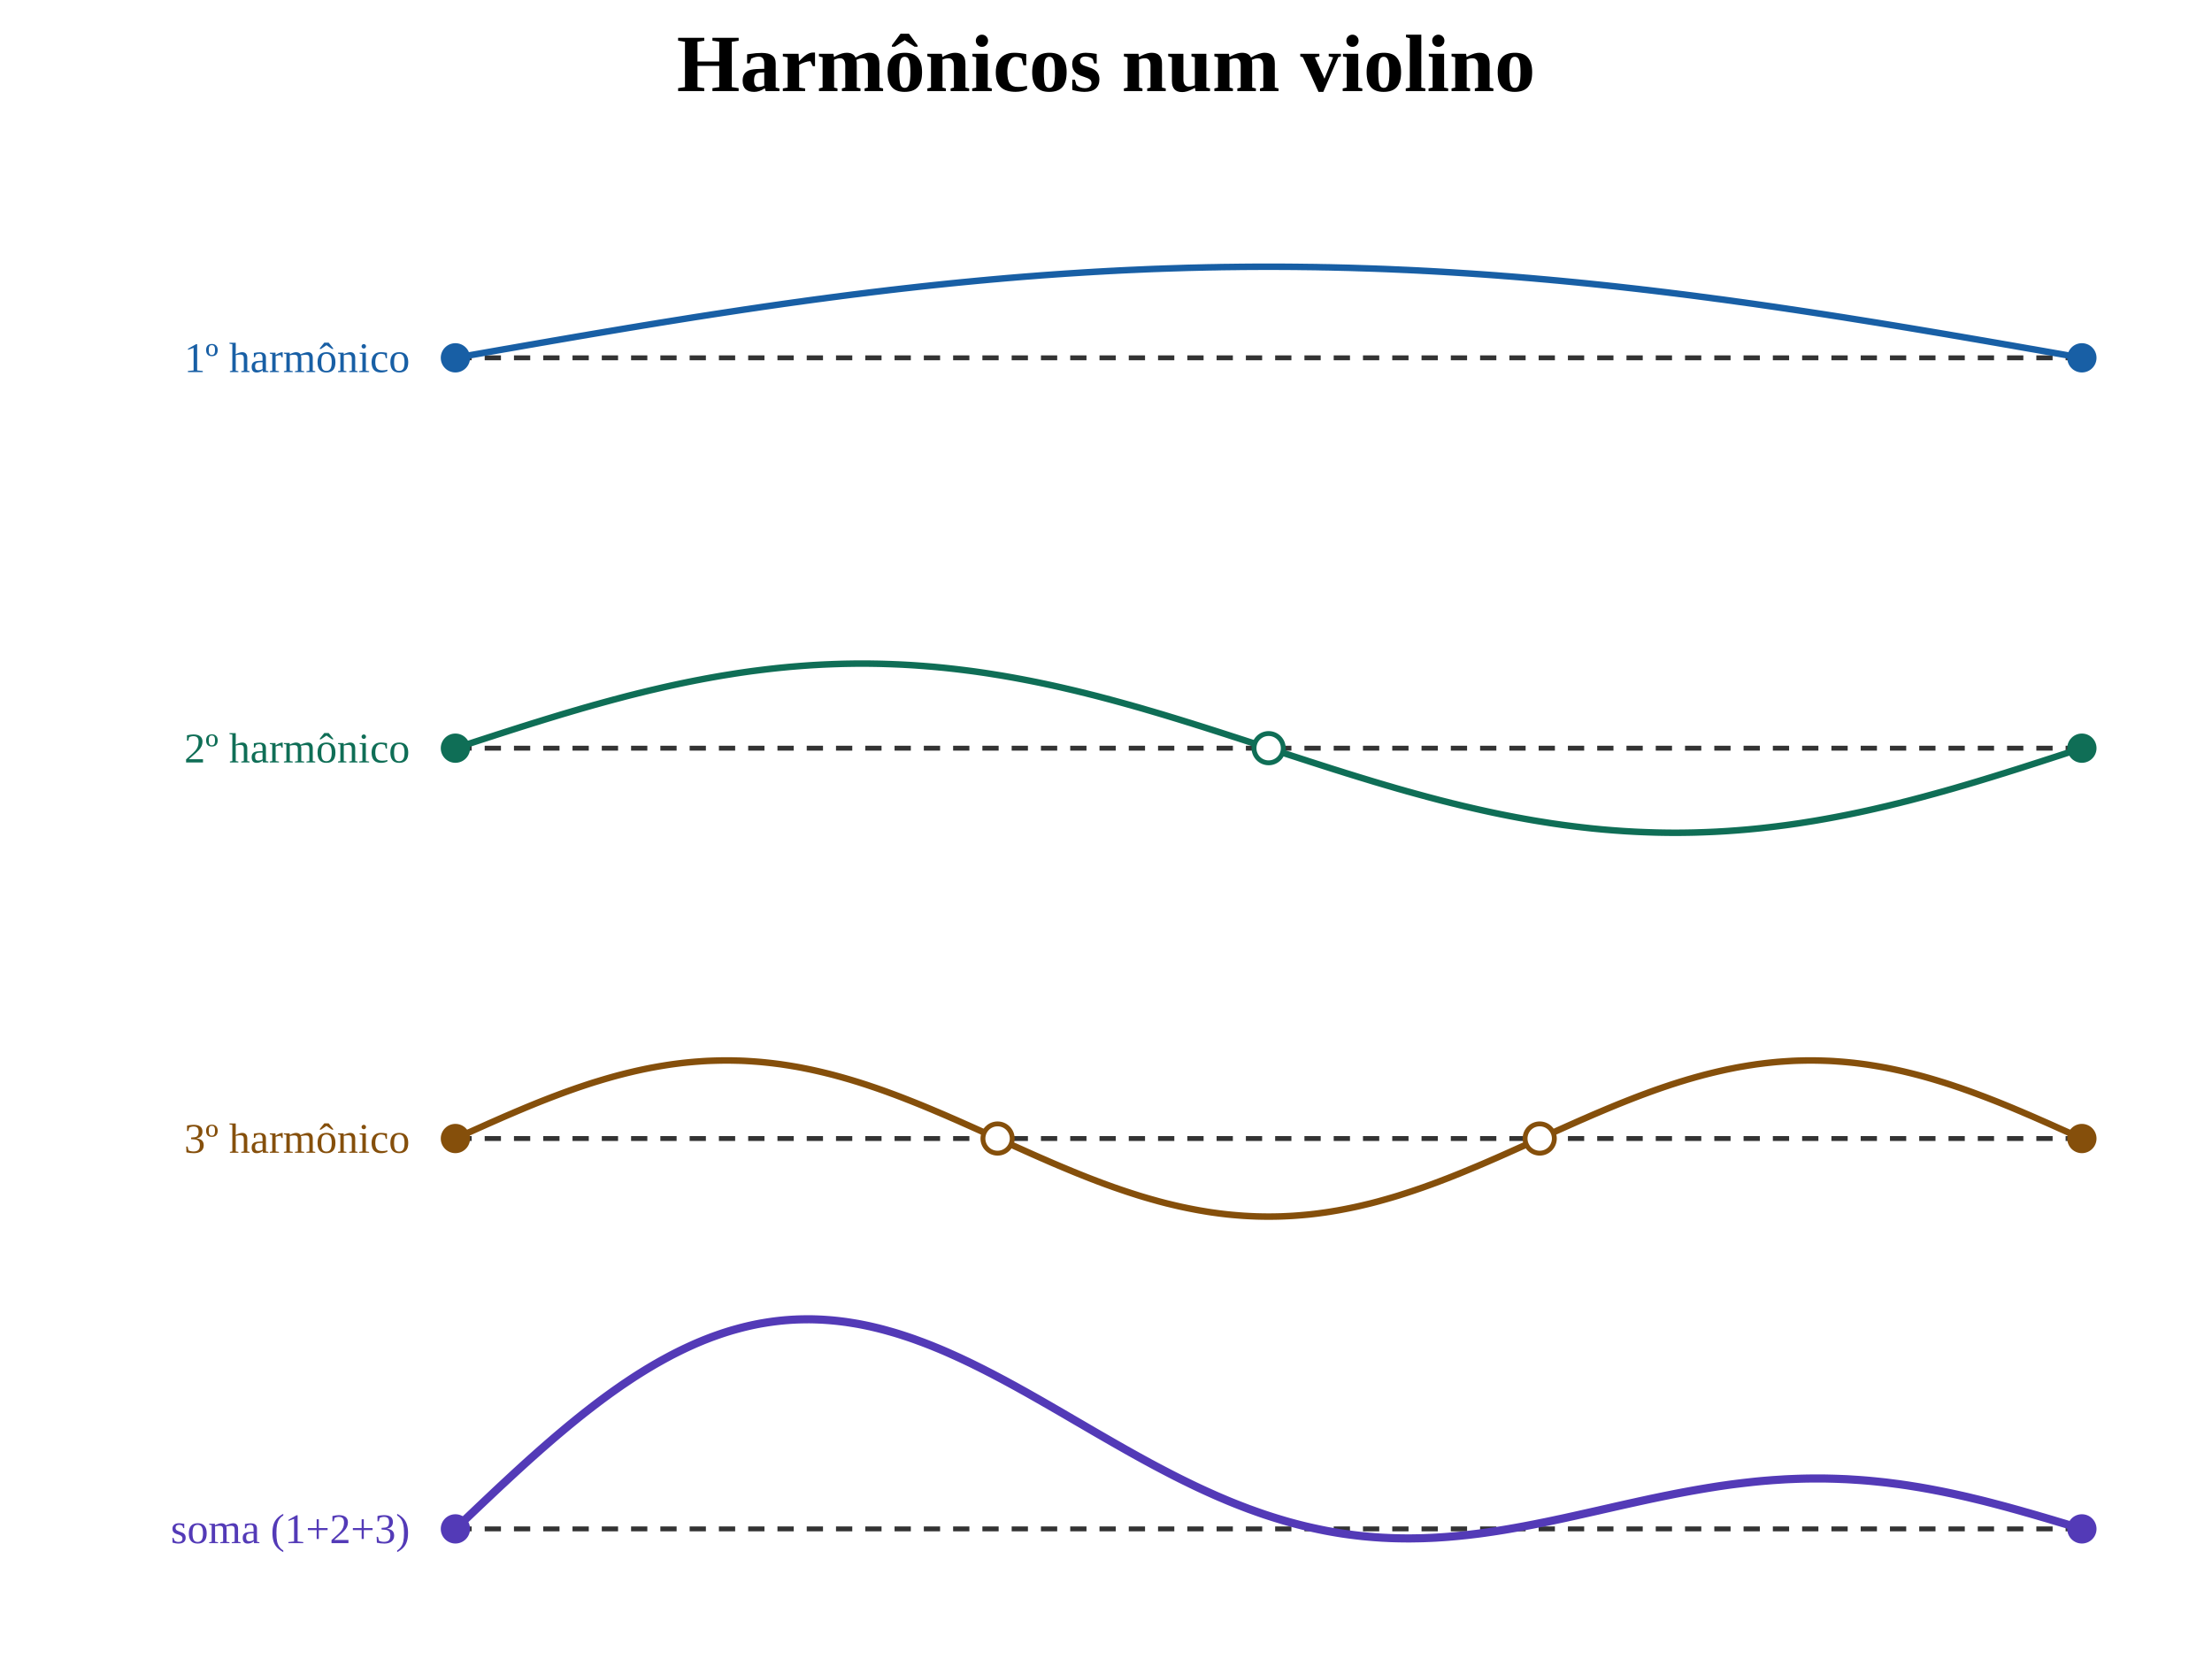
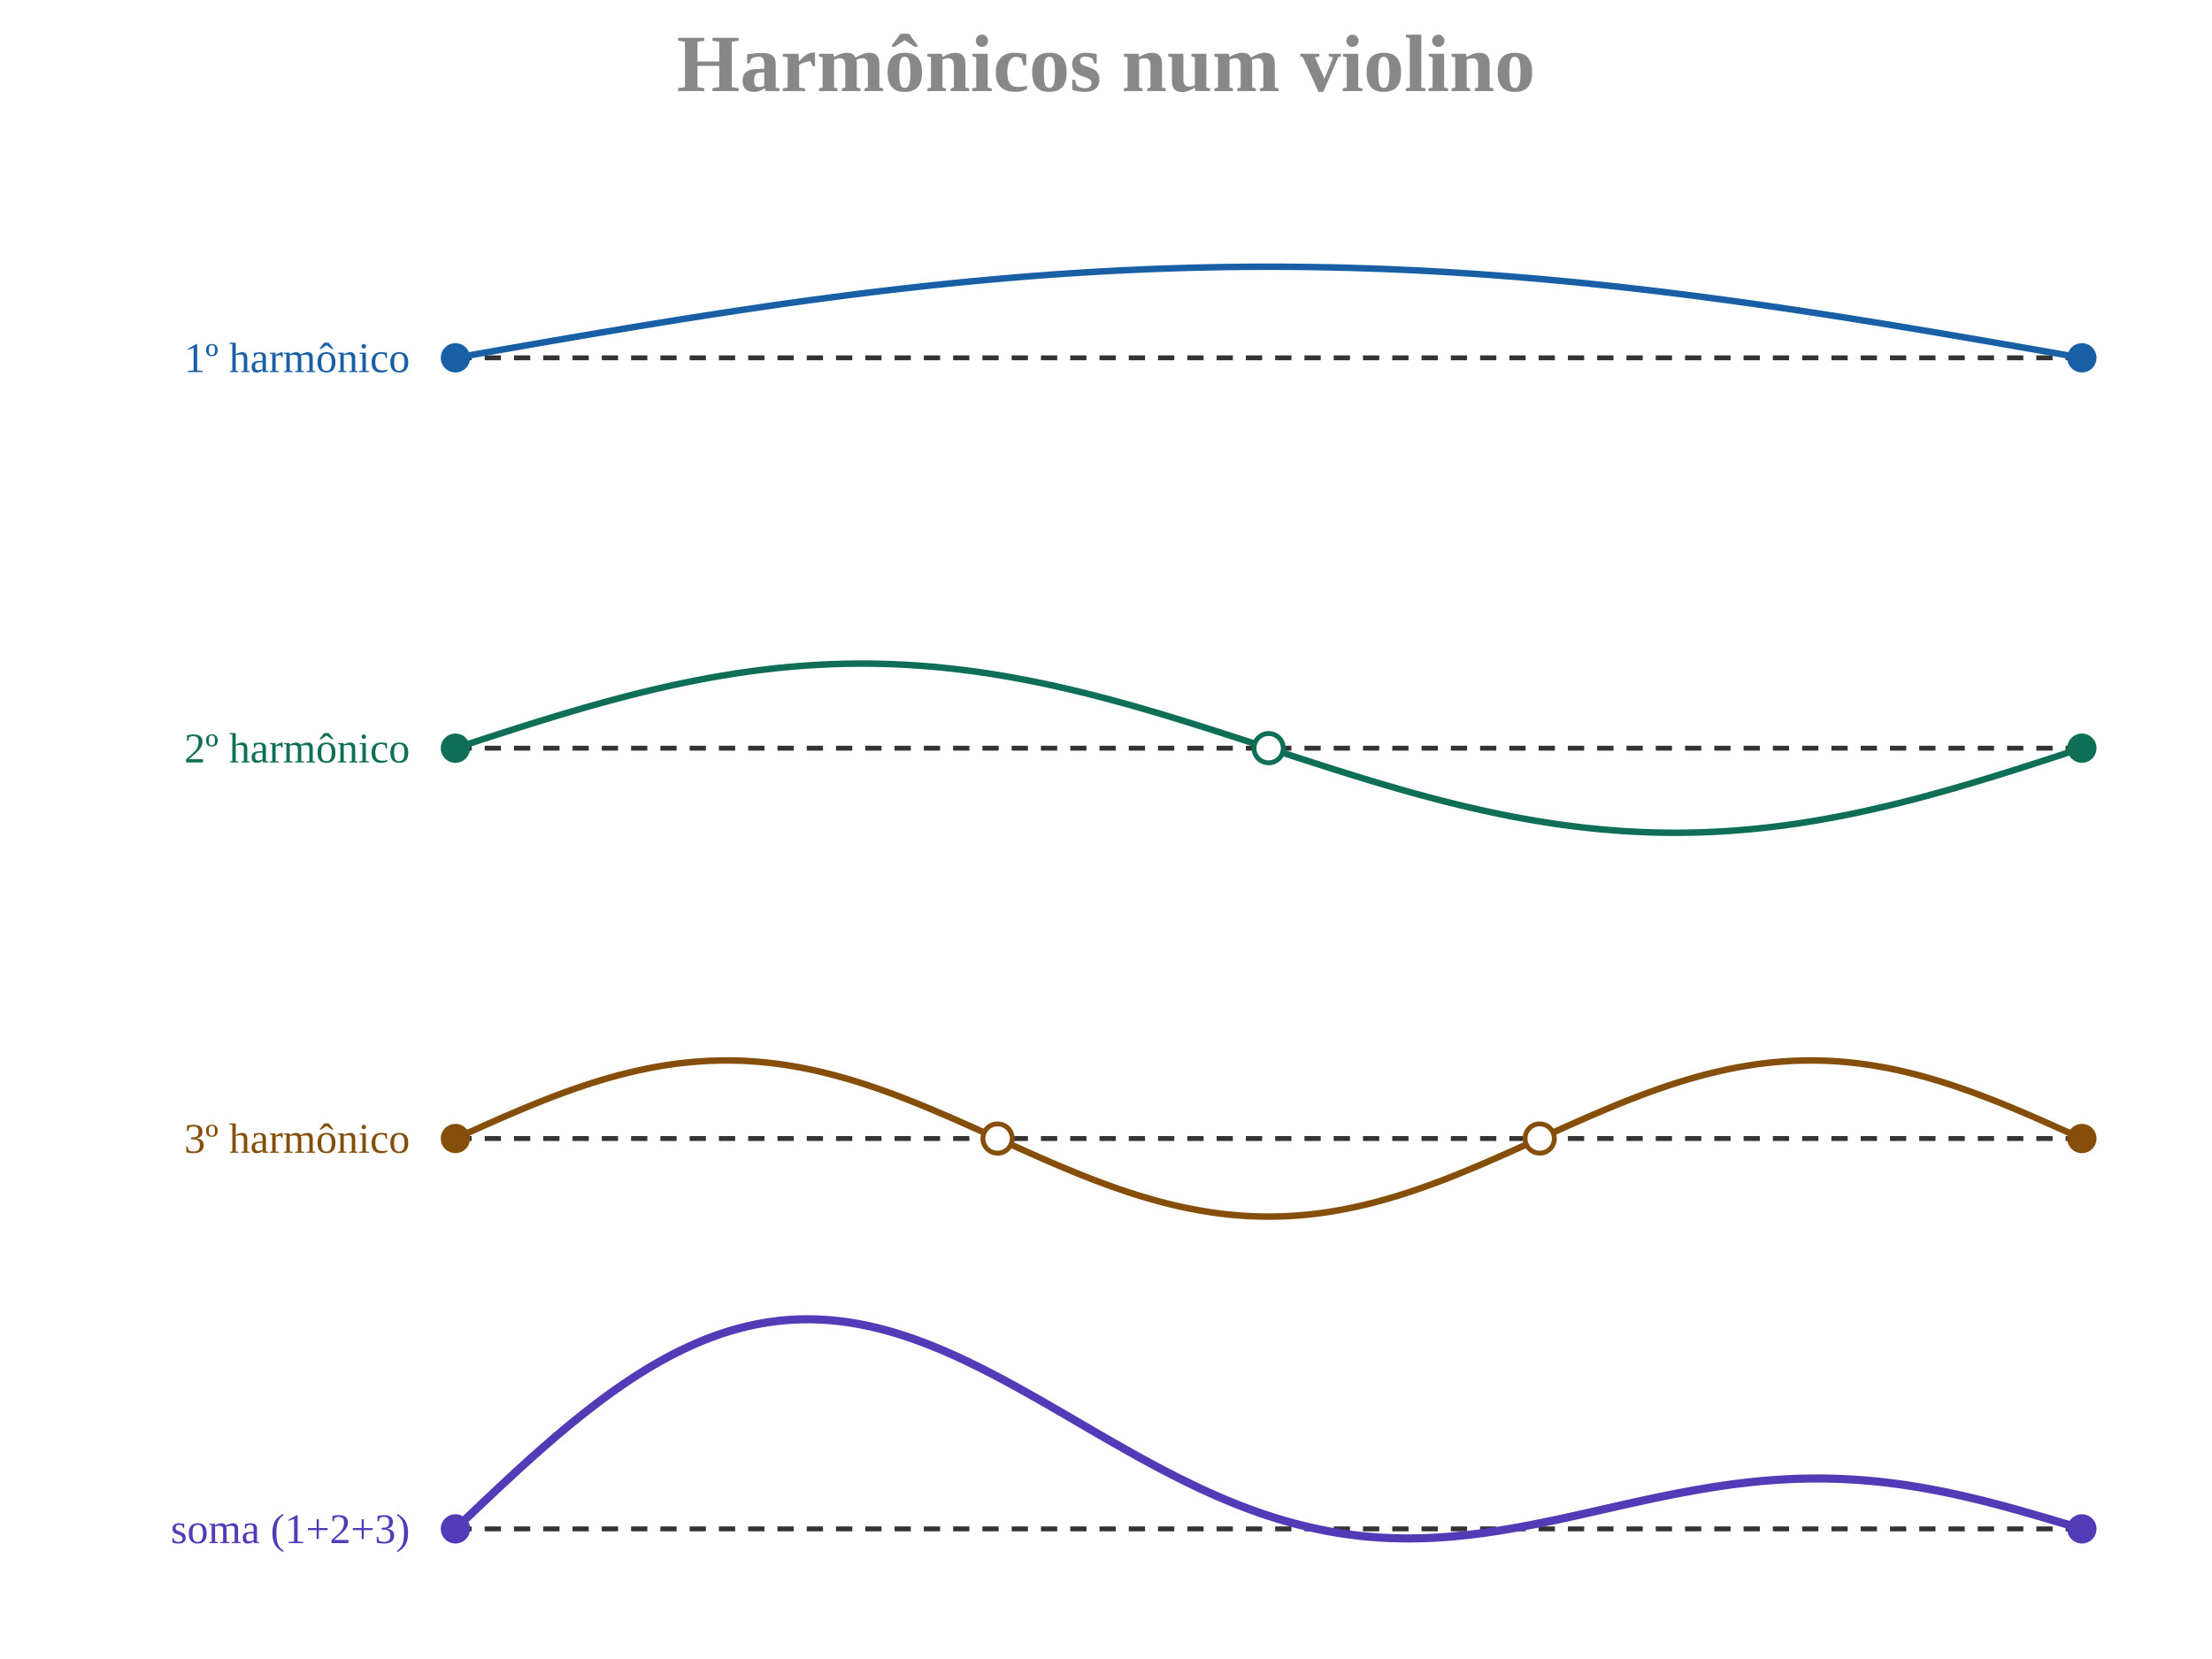
<svg xmlns="http://www.w3.org/2000/svg" viewBox="0 0 680 510" width="100%" role="img" aria-labelledby="svg-title-violino svg-desc-violino">
-   <text x="340" y="28" text-anchor="middle" font-size="25" font-family="var(--font-sans, sans-serif)" font-weight="600" fill="currentColor">Harmônicos num violino</text>
+   <text x="340" y="28" text-anchor="middle" font-size="25" font-family="var(--font-sans, sans-serif)" font-weight="600" fill="#888888">Harmônicos num violino</text>
  <line x1="140" y1="110" x2="640" y2="110" stroke="var(--color-border-tertiary, #333)" stroke-width="1.5" stroke-dasharray="5 4" />
  <path d="M140.00,110.00 L141.25,109.78 L142.50,109.56 L143.75,109.34 L145.00,109.12 L146.25,108.90 L147.50,108.68 L148.75,108.46 L150.00,108.24 L151.25,108.02 L152.50,107.80 L153.75,107.58 L155.00,107.36 L156.25,107.15 L157.50,106.93 L158.75,106.71 L160.00,106.49 L161.25,106.27 L162.50,106.05 L163.75,105.84 L165.00,105.62 L166.25,105.40 L167.50,105.19 L168.75,104.97 L170.00,104.75 L171.25,104.54 L172.50,104.32 L173.75,104.11 L175.00,103.89 L176.25,103.68 L177.50,103.46 L178.75,103.25 L180.00,103.04 L181.25,102.82 L182.50,102.61 L183.75,102.40 L185.00,102.19 L186.25,101.98 L187.50,101.77 L188.75,101.56 L190.00,101.35 L191.25,101.14 L192.50,100.93 L193.75,100.72 L195.00,100.52 L196.25,100.31 L197.50,100.10 L198.75,99.90 L200.00,99.69 L201.25,99.49 L202.50,99.28 L203.75,99.08 L205.00,98.88 L206.25,98.68 L207.50,98.48 L208.75,98.28 L210.00,98.08 L211.25,97.88 L212.50,97.68 L213.75,97.48 L215.00,97.29 L216.25,97.09 L217.50,96.90 L218.75,96.70 L220.00,96.51 L221.25,96.32 L222.50,96.13 L223.75,95.94 L225.00,95.75 L226.25,95.56 L227.50,95.37 L228.75,95.18 L230.00,95.00 L231.25,94.81 L232.50,94.63 L233.75,94.44 L235.00,94.26 L236.25,94.08 L237.50,93.90 L238.75,93.72 L240.00,93.54 L241.25,93.36 L242.50,93.19 L243.75,93.01 L245.00,92.84 L246.25,92.67 L247.50,92.49 L248.75,92.32 L250.00,92.15 L251.25,91.98 L252.50,91.82 L253.75,91.65 L255.00,91.48 L256.25,91.32 L257.50,91.16 L258.75,90.99 L260.00,90.83 L261.25,90.67 L262.50,90.51 L263.75,90.36 L265.00,90.20 L266.25,90.05 L267.50,89.89 L268.75,89.74 L270.00,89.59 L271.25,89.44 L272.50,89.29 L273.75,89.14 L275.00,89.00 L276.25,88.85 L277.50,88.71 L278.75,88.57 L280.00,88.43 L281.25,88.29 L282.50,88.15 L283.75,88.01 L285.00,87.88 L286.25,87.74 L287.50,87.61 L288.75,87.48 L290.00,87.35 L291.25,87.22 L292.50,87.09 L293.75,86.97 L295.00,86.84 L296.25,86.72 L297.50,86.60 L298.75,86.48 L300.00,86.36 L301.25,86.24 L302.50,86.13 L303.75,86.01 L305.00,85.90 L306.25,85.79 L307.50,85.68 L308.75,85.57 L310.00,85.46 L311.25,85.36 L312.50,85.25 L313.75,85.15 L315.00,85.05 L316.25,84.95 L317.50,84.86 L318.75,84.76 L320.00,84.66 L321.25,84.57 L322.50,84.48 L323.75,84.39 L325.00,84.30 L326.25,84.22 L327.50,84.13 L328.75,84.05 L330.00,83.97 L331.25,83.89 L332.50,83.81 L333.75,83.73 L335.00,83.66 L336.25,83.58 L337.50,83.51 L338.75,83.44 L340.00,83.37 L341.25,83.30 L342.50,83.24 L343.75,83.17 L345.00,83.11 L346.25,83.05 L347.50,82.99 L348.75,82.94 L350.00,82.88 L351.25,82.83 L352.50,82.77 L353.75,82.72 L355.00,82.67 L356.25,82.63 L357.50,82.58 L358.75,82.54 L360.00,82.50 L361.25,82.46 L362.50,82.42 L363.75,82.38 L365.00,82.34 L366.25,82.31 L367.50,82.28 L368.75,82.25 L370.00,82.22 L371.25,82.19 L372.50,82.17 L373.75,82.15 L375.00,82.12 L376.25,82.10 L377.50,82.09 L378.75,82.07 L380.00,82.06 L381.25,82.04 L382.50,82.03 L383.75,82.02 L385.00,82.01 L386.25,82.01 L387.50,82.00 L388.75,82.00 L390.00,82.00 L391.25,82.00 L392.50,82.00 L393.75,82.01 L395.00,82.01 L396.25,82.02 L397.50,82.03 L398.75,82.04 L400.00,82.06 L401.25,82.07 L402.50,82.09 L403.75,82.10 L405.00,82.12 L406.25,82.15 L407.50,82.17 L408.75,82.19 L410.00,82.22 L411.25,82.25 L412.50,82.28 L413.75,82.31 L415.00,82.34 L416.25,82.38 L417.50,82.42 L418.75,82.46 L420.00,82.50 L421.25,82.54 L422.50,82.58 L423.75,82.63 L425.00,82.67 L426.25,82.72 L427.50,82.77 L428.75,82.83 L430.00,82.88 L431.25,82.94 L432.50,82.99 L433.75,83.05 L435.00,83.11 L436.25,83.17 L437.50,83.24 L438.75,83.30 L440.00,83.37 L441.25,83.44 L442.50,83.51 L443.75,83.58 L445.00,83.66 L446.25,83.73 L447.50,83.81 L448.75,83.89 L450.00,83.97 L451.25,84.05 L452.50,84.13 L453.75,84.22 L455.00,84.30 L456.25,84.39 L457.50,84.48 L458.75,84.57 L460.00,84.66 L461.25,84.76 L462.50,84.86 L463.75,84.95 L465.00,85.05 L466.25,85.15 L467.50,85.25 L468.75,85.36 L470.00,85.46 L471.25,85.57 L472.50,85.68 L473.75,85.79 L475.00,85.90 L476.25,86.01 L477.50,86.13 L478.75,86.24 L480.00,86.36 L481.25,86.48 L482.50,86.60 L483.75,86.72 L485.00,86.84 L486.25,86.97 L487.50,87.09 L488.75,87.22 L490.00,87.35 L491.25,87.48 L492.50,87.61 L493.75,87.74 L495.00,87.88 L496.25,88.01 L497.50,88.15 L498.75,88.29 L500.00,88.43 L501.25,88.57 L502.50,88.71 L503.75,88.85 L505.00,89.00 L506.25,89.14 L507.50,89.29 L508.75,89.44 L510.00,89.59 L511.25,89.74 L512.50,89.89 L513.75,90.05 L515.00,90.20 L516.25,90.36 L517.50,90.51 L518.75,90.67 L520.00,90.83 L521.25,90.99 L522.50,91.16 L523.75,91.32 L525.00,91.48 L526.25,91.65 L527.50,91.82 L528.75,91.98 L530.00,92.15 L531.25,92.32 L532.50,92.49 L533.75,92.67 L535.00,92.84 L536.25,93.01 L537.50,93.19 L538.75,93.36 L540.00,93.54 L541.25,93.72 L542.50,93.90 L543.75,94.08 L545.00,94.26 L546.25,94.44 L547.50,94.63 L548.75,94.81 L550.00,95.00 L551.25,95.18 L552.50,95.37 L553.75,95.56 L555.00,95.75 L556.25,95.94 L557.50,96.13 L558.75,96.32 L560.00,96.51 L561.25,96.70 L562.50,96.90 L563.75,97.09 L565.00,97.29 L566.25,97.48 L567.50,97.68 L568.75,97.88 L570.00,98.08 L571.25,98.28 L572.50,98.48 L573.75,98.68 L575.00,98.88 L576.25,99.08 L577.50,99.28 L578.75,99.49 L580.00,99.69 L581.25,99.90 L582.50,100.10 L583.75,100.31 L585.00,100.52 L586.25,100.72 L587.50,100.93 L588.75,101.14 L590.00,101.35 L591.25,101.56 L592.50,101.77 L593.75,101.98 L595.00,102.19 L596.25,102.40 L597.50,102.61 L598.75,102.82 L600.00,103.04 L601.25,103.25 L602.50,103.46 L603.75,103.68 L605.00,103.89 L606.25,104.11 L607.50,104.32 L608.75,104.54 L610.00,104.75 L611.25,104.97 L612.50,105.19 L613.75,105.40 L615.00,105.62 L616.25,105.84 L617.50,106.05 L618.75,106.27 L620.00,106.49 L621.25,106.71 L622.50,106.93 L623.75,107.15 L625.00,107.36 L626.25,107.58 L627.50,107.80 L628.75,108.02 L630.00,108.24 L631.25,108.46 L632.50,108.68 L633.75,108.90 L635.00,109.12 L636.25,109.34 L637.50,109.56 L638.75,109.78 L640.00,110.00" fill="none" stroke="#185FA5" stroke-width="2" stroke-linecap="round" stroke-linejoin="round" />
  <circle cx="140" cy="110" r="4.5" fill="#185FA5" />
  <circle cx="640" cy="110" r="4.5" fill="#185FA5" />
  <text x="126" y="110" text-anchor="end" dominant-baseline="central" font-size="13" font-family="var(--font-sans, sans-serif)" font-weight="400" fill="#185FA5">1º harmônico</text>
  <line x1="140" y1="230" x2="640" y2="230" stroke="var(--color-border-tertiary, #333)" stroke-width="1.5" stroke-dasharray="5 4" />
  <path d="M140.00,230.00 L141.25,229.59 L142.50,229.18 L143.75,228.78 L145.00,228.37 L146.25,227.96 L147.50,227.55 L148.75,227.15 L150.00,226.74 L151.25,226.34 L152.50,225.93 L153.75,225.53 L155.00,225.13 L156.25,224.73 L157.50,224.33 L158.75,223.93 L160.00,223.53 L161.25,223.14 L162.50,222.75 L163.75,222.35 L165.00,221.97 L166.25,221.58 L167.50,221.19 L168.75,220.81 L170.00,220.43 L171.25,220.05 L172.50,219.67 L173.75,219.30 L175.00,218.93 L176.25,218.56 L177.50,218.20 L178.75,217.83 L180.00,217.47 L181.25,217.12 L182.50,216.76 L183.75,216.42 L185.00,216.07 L186.25,215.73 L187.50,215.39 L188.75,215.05 L190.00,214.72 L191.25,214.39 L192.50,214.06 L193.75,213.74 L195.00,213.43 L196.25,213.11 L197.50,212.81 L198.75,212.50 L200.00,212.20 L201.25,211.91 L202.50,211.62 L203.75,211.33 L205.00,211.05 L206.25,210.77 L207.50,210.50 L208.75,210.23 L210.00,209.97 L211.25,209.71 L212.50,209.46 L213.75,209.21 L215.00,208.97 L216.25,208.73 L217.50,208.50 L218.75,208.27 L220.00,208.05 L221.25,207.83 L222.50,207.62 L223.75,207.42 L225.00,207.22 L226.25,207.02 L227.50,206.83 L228.75,206.65 L230.00,206.47 L231.25,206.30 L232.50,206.14 L233.75,205.98 L235.00,205.83 L236.25,205.68 L237.50,205.54 L238.75,205.40 L240.00,205.27 L241.25,205.15 L242.50,205.03 L243.75,204.92 L245.00,204.82 L246.25,204.72 L247.50,204.63 L248.75,204.54 L250.00,204.46 L251.25,204.39 L252.50,204.32 L253.75,204.26 L255.00,204.21 L256.25,204.16 L257.50,204.12 L258.75,204.08 L260.00,204.05 L261.25,204.03 L262.50,204.01 L263.75,204.00 L265.00,204.00 L266.25,204.00 L267.50,204.01 L268.75,204.03 L270.00,204.05 L271.25,204.08 L272.50,204.12 L273.75,204.16 L275.00,204.21 L276.25,204.26 L277.50,204.32 L278.75,204.39 L280.00,204.46 L281.25,204.54 L282.50,204.63 L283.75,204.72 L285.00,204.82 L286.25,204.92 L287.50,205.03 L288.75,205.15 L290.00,205.27 L291.25,205.40 L292.50,205.54 L293.75,205.68 L295.00,205.83 L296.25,205.98 L297.50,206.14 L298.75,206.30 L300.00,206.47 L301.25,206.65 L302.50,206.83 L303.75,207.02 L305.00,207.22 L306.25,207.42 L307.50,207.62 L308.75,207.83 L310.00,208.05 L311.25,208.27 L312.50,208.50 L313.75,208.73 L315.00,208.97 L316.25,209.21 L317.50,209.46 L318.75,209.71 L320.00,209.97 L321.25,210.23 L322.50,210.50 L323.75,210.77 L325.00,211.05 L326.25,211.33 L327.50,211.62 L328.75,211.91 L330.00,212.20 L331.25,212.50 L332.50,212.81 L333.75,213.11 L335.00,213.43 L336.25,213.74 L337.50,214.06 L338.75,214.39 L340.00,214.72 L341.25,215.05 L342.50,215.39 L343.75,215.73 L345.00,216.07 L346.25,216.42 L347.50,216.76 L348.75,217.12 L350.00,217.47 L351.25,217.83 L352.50,218.20 L353.75,218.56 L355.00,218.93 L356.25,219.30 L357.50,219.67 L358.75,220.05 L360.00,220.43 L361.25,220.81 L362.50,221.19 L363.75,221.58 L365.00,221.97 L366.25,222.35 L367.50,222.75 L368.75,223.14 L370.00,223.53 L371.25,223.93 L372.50,224.33 L373.75,224.73 L375.00,225.13 L376.25,225.53 L377.50,225.93 L378.75,226.34 L380.00,226.74 L381.25,227.15 L382.50,227.55 L383.75,227.96 L385.00,228.37 L386.25,228.78 L387.50,229.18 L388.75,229.59 L390.00,230.00 L391.25,230.41 L392.50,230.82 L393.75,231.22 L395.00,231.63 L396.25,232.04 L397.50,232.45 L398.75,232.85 L400.00,233.26 L401.25,233.66 L402.50,234.07 L403.75,234.47 L405.00,234.87 L406.25,235.27 L407.50,235.67 L408.75,236.07 L410.00,236.47 L411.25,236.86 L412.50,237.25 L413.75,237.65 L415.00,238.03 L416.25,238.42 L417.50,238.81 L418.75,239.19 L420.00,239.57 L421.25,239.95 L422.50,240.33 L423.75,240.70 L425.00,241.07 L426.25,241.44 L427.50,241.80 L428.75,242.17 L430.00,242.53 L431.25,242.88 L432.50,243.24 L433.75,243.58 L435.00,243.93 L436.25,244.27 L437.50,244.61 L438.75,244.95 L440.00,245.28 L441.25,245.61 L442.50,245.94 L443.75,246.26 L445.00,246.57 L446.25,246.89 L447.50,247.19 L448.75,247.50 L450.00,247.80 L451.25,248.09 L452.50,248.38 L453.75,248.67 L455.00,248.95 L456.25,249.23 L457.50,249.50 L458.75,249.77 L460.00,250.03 L461.25,250.29 L462.50,250.54 L463.75,250.79 L465.00,251.03 L466.25,251.27 L467.50,251.50 L468.75,251.73 L470.00,251.95 L471.25,252.17 L472.50,252.38 L473.75,252.58 L475.00,252.78 L476.25,252.98 L477.50,253.17 L478.75,253.35 L480.00,253.53 L481.25,253.70 L482.50,253.86 L483.75,254.02 L485.00,254.17 L486.25,254.32 L487.50,254.46 L488.75,254.60 L490.00,254.73 L491.25,254.85 L492.50,254.97 L493.75,255.08 L495.00,255.18 L496.25,255.28 L497.50,255.37 L498.75,255.46 L500.00,255.54 L501.25,255.61 L502.50,255.68 L503.75,255.74 L505.00,255.79 L506.25,255.84 L507.50,255.88 L508.75,255.92 L510.00,255.95 L511.25,255.97 L512.50,255.99 L513.75,256.00 L515.00,256.00 L516.25,256.00 L517.50,255.99 L518.75,255.97 L520.00,255.95 L521.25,255.92 L522.50,255.88 L523.75,255.84 L525.00,255.79 L526.25,255.74 L527.50,255.68 L528.75,255.61 L530.00,255.54 L531.25,255.46 L532.50,255.37 L533.75,255.28 L535.00,255.18 L536.25,255.08 L537.50,254.97 L538.75,254.85 L540.00,254.73 L541.25,254.60 L542.50,254.46 L543.75,254.32 L545.00,254.17 L546.25,254.02 L547.50,253.86 L548.75,253.70 L550.00,253.53 L551.25,253.35 L552.50,253.17 L553.75,252.98 L555.00,252.78 L556.25,252.58 L557.50,252.38 L558.75,252.17 L560.00,251.95 L561.25,251.73 L562.50,251.50 L563.75,251.27 L565.00,251.03 L566.25,250.79 L567.50,250.54 L568.75,250.29 L570.00,250.03 L571.25,249.77 L572.50,249.50 L573.75,249.23 L575.00,248.95 L576.25,248.67 L577.50,248.38 L578.75,248.09 L580.00,247.80 L581.25,247.50 L582.50,247.19 L583.75,246.89 L585.00,246.57 L586.25,246.26 L587.50,245.94 L588.75,245.61 L590.00,245.28 L591.25,244.95 L592.50,244.61 L593.75,244.27 L595.00,243.93 L596.25,243.58 L597.50,243.24 L598.75,242.88 L600.00,242.53 L601.25,242.17 L602.50,241.80 L603.75,241.44 L605.00,241.07 L606.25,240.70 L607.50,240.33 L608.75,239.95 L610.00,239.57 L611.25,239.19 L612.50,238.81 L613.75,238.42 L615.00,238.03 L616.25,237.65 L617.50,237.25 L618.75,236.86 L620.00,236.47 L621.25,236.07 L622.50,235.67 L623.75,235.27 L625.00,234.87 L626.25,234.47 L627.50,234.07 L628.75,233.66 L630.00,233.26 L631.25,232.85 L632.50,232.45 L633.75,232.04 L635.00,231.63 L636.25,231.22 L637.50,230.82 L638.75,230.41 L640.00,230.00" fill="none" stroke="#0F6E56" stroke-width="2" stroke-linecap="round" stroke-linejoin="round" />
  <circle cx="140" cy="230" r="4.5" fill="#0F6E56" />
  <circle cx="640" cy="230" r="4.5" fill="#0F6E56" />
  <circle cx="390.00" cy="230" r="4.5" fill="var(--color-background-primary, #fff)" stroke="#0F6E56" stroke-width="1.5" />
  <text x="126" y="230" text-anchor="end" dominant-baseline="central" font-size="13" font-family="var(--font-sans, sans-serif)" font-weight="400" fill="#0F6E56">2º harmônico</text>
  <line x1="140" y1="350" x2="640" y2="350" stroke="var(--color-border-tertiary, #333)" stroke-width="1.5" stroke-dasharray="5 4" />
  <path d="M140.00,350.00 L141.25,349.43 L142.50,348.87 L143.75,348.30 L145.00,347.74 L146.25,347.18 L147.50,346.62 L148.75,346.06 L150.00,345.50 L151.25,344.95 L152.50,344.40 L153.75,343.85 L155.00,343.30 L156.25,342.76 L157.50,342.23 L158.75,341.69 L160.00,341.17 L161.25,340.64 L162.50,340.12 L163.75,339.61 L165.00,339.10 L166.25,338.60 L167.50,338.11 L168.75,337.62 L170.00,337.14 L171.25,336.67 L172.50,336.20 L173.75,335.74 L175.00,335.29 L176.25,334.85 L177.50,334.41 L178.75,333.99 L180.00,333.57 L181.25,333.16 L182.50,332.76 L183.75,332.38 L185.00,332.00 L186.25,331.63 L187.50,331.27 L188.75,330.92 L190.00,330.58 L191.25,330.26 L192.50,329.94 L193.75,329.64 L195.00,329.34 L196.25,329.06 L197.50,328.79 L198.75,328.53 L200.00,328.28 L201.25,328.05 L202.50,327.83 L203.75,327.62 L205.00,327.42 L206.25,327.23 L207.50,327.06 L208.75,326.90 L210.00,326.75 L211.25,326.62 L212.50,326.50 L213.75,326.39 L215.00,326.30 L216.25,326.21 L217.50,326.14 L218.75,326.09 L220.00,326.05 L221.25,326.02 L222.50,326.00 L223.75,326.00 L225.00,326.01 L226.25,326.04 L227.50,326.07 L228.75,326.12 L230.00,326.19 L231.25,326.27 L232.50,326.36 L233.75,326.46 L235.00,326.58 L236.25,326.71 L237.50,326.85 L238.75,327.01 L240.00,327.17 L241.25,327.36 L242.50,327.55 L243.75,327.76 L245.00,327.97 L246.25,328.20 L247.50,328.45 L248.75,328.70 L250.00,328.97 L251.25,329.25 L252.50,329.54 L253.75,329.84 L255.00,330.15 L256.25,330.47 L257.50,330.81 L258.75,331.15 L260.00,331.51 L261.25,331.87 L262.50,332.25 L263.75,332.63 L265.00,333.03 L266.25,333.43 L267.50,333.85 L268.75,334.27 L270.00,334.70 L271.25,335.14 L272.50,335.59 L273.75,336.05 L275.00,336.51 L276.25,336.98 L277.50,337.46 L278.75,337.95 L280.00,338.44 L281.25,338.94 L282.50,339.44 L283.75,339.95 L285.00,340.47 L286.25,340.99 L287.50,341.52 L288.75,342.05 L290.00,342.58 L291.25,343.12 L292.50,343.67 L293.75,344.21 L295.00,344.76 L296.25,345.32 L297.50,345.87 L298.75,346.43 L300.00,346.99 L301.25,347.55 L302.50,348.12 L303.75,348.68 L305.00,349.25 L306.25,349.81 L307.50,350.38 L308.75,350.94 L310.00,351.51 L311.25,352.07 L312.50,352.63 L313.75,353.19 L315.00,353.75 L316.25,354.31 L317.50,354.87 L318.75,355.42 L320.00,355.97 L321.25,356.51 L322.50,357.06 L323.75,357.60 L325.00,358.13 L326.25,358.66 L327.50,359.18 L328.75,359.70 L330.00,360.22 L331.25,360.73 L332.50,361.23 L333.75,361.73 L335.00,362.22 L336.25,362.70 L337.50,363.18 L338.75,363.65 L340.00,364.11 L341.25,364.56 L342.50,365.01 L343.75,365.44 L345.00,365.87 L346.25,366.29 L347.50,366.70 L348.75,367.10 L350.00,367.50 L351.25,367.88 L352.50,368.25 L353.75,368.61 L355.00,368.96 L356.25,369.31 L357.50,369.64 L358.75,369.96 L360.00,370.26 L361.25,370.56 L362.50,370.85 L363.75,371.12 L365.00,371.38 L366.25,371.63 L367.50,371.87 L368.75,372.10 L370.00,372.31 L371.25,372.52 L372.50,372.71 L373.75,372.88 L375.00,373.05 L376.25,373.20 L377.50,373.34 L378.75,373.46 L380.00,373.57 L381.25,373.67 L382.50,373.76 L383.75,373.83 L385.00,373.89 L386.25,373.94 L387.50,373.97 L388.75,373.99 L390.00,374.00 L391.25,373.99 L392.50,373.97 L393.75,373.94 L395.00,373.89 L396.25,373.83 L397.50,373.76 L398.75,373.67 L400.00,373.57 L401.25,373.46 L402.50,373.34 L403.75,373.20 L405.00,373.05 L406.25,372.88 L407.50,372.71 L408.75,372.52 L410.00,372.31 L411.25,372.10 L412.50,371.87 L413.75,371.63 L415.00,371.38 L416.25,371.12 L417.50,370.85 L418.75,370.56 L420.00,370.26 L421.25,369.96 L422.50,369.64 L423.75,369.31 L425.00,368.96 L426.25,368.61 L427.50,368.25 L428.75,367.88 L430.00,367.50 L431.25,367.10 L432.50,366.70 L433.75,366.29 L435.00,365.87 L436.25,365.44 L437.50,365.01 L438.75,364.56 L440.00,364.11 L441.25,363.65 L442.50,363.18 L443.75,362.70 L445.00,362.22 L446.25,361.73 L447.50,361.23 L448.75,360.73 L450.00,360.22 L451.25,359.70 L452.50,359.18 L453.75,358.66 L455.00,358.13 L456.25,357.60 L457.50,357.06 L458.75,356.51 L460.00,355.97 L461.25,355.42 L462.50,354.87 L463.75,354.31 L465.00,353.75 L466.25,353.19 L467.50,352.63 L468.75,352.07 L470.00,351.51 L471.25,350.94 L472.50,350.38 L473.75,349.81 L475.00,349.25 L476.25,348.68 L477.50,348.12 L478.75,347.55 L480.00,346.99 L481.25,346.43 L482.50,345.87 L483.75,345.32 L485.00,344.76 L486.25,344.21 L487.50,343.67 L488.75,343.12 L490.00,342.58 L491.25,342.05 L492.50,341.52 L493.75,340.99 L495.00,340.47 L496.25,339.95 L497.50,339.44 L498.75,338.94 L500.00,338.44 L501.25,337.95 L502.50,337.46 L503.75,336.98 L505.00,336.51 L506.25,336.05 L507.50,335.59 L508.75,335.14 L510.00,334.70 L511.25,334.27 L512.50,333.85 L513.75,333.43 L515.00,333.03 L516.25,332.63 L517.50,332.25 L518.75,331.87 L520.00,331.51 L521.25,331.15 L522.50,330.81 L523.75,330.47 L525.00,330.15 L526.25,329.84 L527.50,329.54 L528.75,329.25 L530.00,328.97 L531.25,328.70 L532.50,328.45 L533.75,328.20 L535.00,327.97 L536.25,327.76 L537.50,327.55 L538.75,327.36 L540.00,327.17 L541.25,327.01 L542.50,326.85 L543.75,326.71 L545.00,326.58 L546.25,326.46 L547.50,326.36 L548.75,326.27 L550.00,326.19 L551.25,326.12 L552.50,326.07 L553.75,326.04 L555.00,326.01 L556.25,326.00 L557.50,326.00 L558.75,326.02 L560.00,326.05 L561.25,326.09 L562.50,326.14 L563.75,326.21 L565.00,326.30 L566.25,326.39 L567.50,326.50 L568.75,326.62 L570.00,326.75 L571.25,326.90 L572.50,327.06 L573.75,327.23 L575.00,327.42 L576.25,327.62 L577.50,327.83 L578.75,328.05 L580.00,328.28 L581.25,328.53 L582.50,328.79 L583.75,329.06 L585.00,329.34 L586.25,329.64 L587.50,329.94 L588.75,330.26 L590.00,330.58 L591.25,330.92 L592.50,331.27 L593.75,331.63 L595.00,332.00 L596.25,332.38 L597.50,332.76 L598.75,333.16 L600.00,333.57 L601.25,333.99 L602.50,334.41 L603.75,334.85 L605.00,335.29 L606.25,335.74 L607.50,336.20 L608.75,336.67 L610.00,337.14 L611.25,337.62 L612.50,338.11 L613.75,338.60 L615.00,339.10 L616.25,339.61 L617.50,340.12 L618.75,340.64 L620.00,341.17 L621.25,341.69 L622.50,342.23 L623.75,342.76 L625.00,343.30 L626.25,343.85 L627.50,344.40 L628.75,344.95 L630.00,345.50 L631.25,346.06 L632.50,346.62 L633.75,347.18 L635.00,347.74 L636.25,348.30 L637.50,348.87 L638.75,349.43 L640.00,350.00" fill="none" stroke="#854F0B" stroke-width="2" stroke-linecap="round" stroke-linejoin="round" />
  <circle cx="140" cy="350" r="4.5" fill="#854F0B" />
  <circle cx="640" cy="350" r="4.5" fill="#854F0B" />
  <circle cx="306.67" cy="350" r="4.5" fill="var(--color-background-primary, #fff)" stroke="#854F0B" stroke-width="1.5" />
  <circle cx="473.33" cy="350" r="4.5" fill="var(--color-background-primary, #fff)" stroke="#854F0B" stroke-width="1.5" />
  <text x="126" y="350" text-anchor="end" dominant-baseline="central" font-size="13" font-family="var(--font-sans, sans-serif)" font-weight="400" fill="#854F0B">3º harmônico</text>
  <line x1="140" y1="470" x2="640" y2="470" stroke="var(--color-border-tertiary, #333)" stroke-width="1.5" stroke-dasharray="5 4" />
  <path d="M140.00,470.00 L141.25,468.81 L142.50,467.61 L143.75,466.42 L145.00,465.23 L146.25,464.04 L147.50,462.85 L148.75,461.67 L150.00,460.49 L151.25,459.31 L152.50,458.13 L153.75,456.96 L155.00,455.80 L156.25,454.64 L157.50,453.48 L158.75,452.33 L160.00,451.19 L161.25,450.05 L162.50,448.92 L163.75,447.80 L165.00,446.69 L166.25,445.58 L167.50,444.49 L168.75,443.40 L170.00,442.32 L171.25,441.25 L172.50,440.20 L173.75,439.15 L175.00,438.11 L176.25,437.09 L177.50,436.07 L178.75,435.07 L180.00,434.08 L181.25,433.11 L182.50,432.14 L183.75,431.19 L185.00,430.25 L186.25,429.33 L187.50,428.42 L188.75,427.53 L190.00,426.65 L191.25,425.78 L192.50,424.94 L193.75,424.10 L195.00,423.28 L196.25,422.48 L197.50,421.70 L198.75,420.93 L200.00,420.18 L201.25,419.44 L202.50,418.73 L203.75,418.03 L205.00,417.35 L206.25,416.68 L207.50,416.04 L208.75,415.41 L210.00,414.80 L211.25,414.21 L212.50,413.64 L213.75,413.08 L215.00,412.55 L216.25,412.03 L217.50,411.54 L218.75,411.06 L220.00,410.61 L221.25,410.17 L222.50,409.75 L223.75,409.35 L225.00,408.97 L226.25,408.62 L227.50,408.28 L228.75,407.96 L230.00,407.66 L231.25,407.38 L232.50,407.12 L233.75,406.88 L235.00,406.67 L236.25,406.47 L237.50,406.29 L238.75,406.13 L240.00,405.99 L241.25,405.87 L242.50,405.77 L243.75,405.69 L245.00,405.63 L246.25,405.59 L247.50,405.57 L248.75,405.56 L250.00,405.58 L251.25,405.62 L252.50,405.67 L253.75,405.75 L255.00,405.84 L256.25,405.95 L257.50,406.08 L258.75,406.23 L260.00,406.39 L261.25,406.58 L262.50,406.78 L263.75,406.99 L265.00,407.23 L266.25,407.48 L267.50,407.75 L268.75,408.04 L270.00,408.34 L271.25,408.66 L272.50,409.00 L273.75,409.35 L275.00,409.71 L276.25,410.09 L277.50,410.49 L278.75,410.90 L280.00,411.32 L281.25,411.76 L282.50,412.22 L283.75,412.68 L285.00,413.16 L286.25,413.65 L287.50,414.16 L288.75,414.67 L290.00,415.20 L291.25,415.74 L292.50,416.30 L293.75,416.86 L295.00,417.43 L296.25,418.02 L297.50,418.61 L298.75,419.21 L300.00,419.83 L301.25,420.45 L302.50,421.08 L303.75,421.72 L305.00,422.36 L306.25,423.02 L307.50,423.68 L308.75,424.34 L310.00,425.02 L311.25,425.70 L312.50,426.38 L313.75,427.08 L315.00,427.77 L316.25,428.47 L317.50,429.18 L318.75,429.89 L320.00,430.60 L321.25,431.32 L322.50,432.03 L323.75,432.76 L325.00,433.48 L326.25,434.20 L327.50,434.93 L328.75,435.66 L330.00,436.39 L331.25,437.12 L332.50,437.84 L333.75,438.57 L335.00,439.30 L336.25,440.03 L337.50,440.75 L338.75,441.47 L340.00,442.19 L341.25,442.91 L342.50,443.63 L343.75,444.34 L345.00,445.05 L346.25,445.76 L347.50,446.46 L348.75,447.16 L350.00,447.85 L351.25,448.54 L352.50,449.22 L353.75,449.90 L355.00,450.57 L356.25,451.23 L357.50,451.89 L358.75,452.54 L360.00,453.19 L361.25,453.83 L362.50,454.46 L363.75,455.08 L365.00,455.69 L366.25,456.30 L367.50,456.90 L368.75,457.49 L370.00,458.07 L371.25,458.64 L372.50,459.20 L373.75,459.76 L375.00,460.30 L376.25,460.83 L377.50,461.36 L378.75,461.87 L380.00,462.37 L381.25,462.86 L382.50,463.34 L383.75,463.82 L385.00,464.27 L386.25,464.72 L387.50,465.16 L388.75,465.59 L390.00,466.00 L391.25,466.40 L392.50,466.79 L393.75,467.17 L395.00,467.54 L396.25,467.90 L397.50,468.24 L398.75,468.57 L400.00,468.89 L401.25,469.20 L402.50,469.49 L403.75,469.77 L405.00,470.04 L406.25,470.30 L407.50,470.55 L408.75,470.78 L410.00,471.00 L411.25,471.21 L412.50,471.41 L413.75,471.59 L415.00,471.76 L416.25,471.92 L417.50,472.07 L418.75,472.21 L420.00,472.33 L421.25,472.44 L422.50,472.54 L423.75,472.63 L425.00,472.71 L426.25,472.77 L427.50,472.83 L428.75,472.87 L430.00,472.90 L431.25,472.92 L432.50,472.93 L433.75,472.93 L435.00,472.91 L436.25,472.89 L437.50,472.86 L438.75,472.81 L440.00,472.76 L441.25,472.70 L442.50,472.62 L443.75,472.54 L445.00,472.45 L446.25,472.34 L447.50,472.23 L448.75,472.11 L450.00,471.98 L451.25,471.85 L452.50,471.70 L453.75,471.55 L455.00,471.39 L456.25,471.22 L457.50,471.04 L458.75,470.86 L460.00,470.67 L461.25,470.47 L462.50,470.27 L463.75,470.06 L465.00,469.84 L466.25,469.62 L467.50,469.39 L468.75,469.16 L470.00,468.92 L471.25,468.68 L472.50,468.43 L473.75,468.18 L475.00,467.93 L476.25,467.67 L477.50,467.41 L478.75,467.14 L480.00,466.88 L481.25,466.61 L482.50,466.33 L483.75,466.06 L485.00,465.78 L486.25,465.50 L487.50,465.22 L488.75,464.94 L490.00,464.66 L491.25,464.38 L492.50,464.09 L493.75,463.81 L495.00,463.53 L496.25,463.24 L497.50,462.96 L498.75,462.68 L500.00,462.40 L501.25,462.12 L502.50,461.85 L503.75,461.57 L505.00,461.30 L506.25,461.03 L507.50,460.76 L508.75,460.50 L510.00,460.24 L511.25,459.98 L512.50,459.73 L513.75,459.48 L515.00,459.23 L516.25,458.99 L517.50,458.75 L518.75,458.52 L520.00,458.29 L521.25,458.07 L522.50,457.85 L523.75,457.64 L525.00,457.43 L526.25,457.23 L527.50,457.03 L528.75,456.84 L530.00,456.66 L531.25,456.48 L532.50,456.31 L533.75,456.15 L535.00,456.00 L536.25,455.85 L537.50,455.71 L538.75,455.57 L540.00,455.44 L541.25,455.32 L542.50,455.21 L543.75,455.11 L545.00,455.01 L546.25,454.93 L547.50,454.85 L548.75,454.77 L550.00,454.71 L551.25,454.66 L552.50,454.61 L553.75,454.57 L555.00,454.54 L556.25,454.52 L557.50,454.51 L558.75,454.51 L560.00,454.51 L561.25,454.52 L562.50,454.55 L563.75,454.58 L565.00,454.62 L566.25,454.67 L567.50,454.72 L568.75,454.79 L570.00,454.87 L571.25,454.95 L572.50,455.04 L573.75,455.14 L575.00,455.25 L576.25,455.37 L577.50,455.50 L578.75,455.63 L580.00,455.77 L581.25,455.93 L582.50,456.09 L583.75,456.25 L585.00,456.43 L586.25,456.61 L587.50,456.81 L588.75,457.01 L590.00,457.21 L591.25,457.43 L592.50,457.65 L593.75,457.88 L595.00,458.12 L596.25,458.36 L597.50,458.61 L598.75,458.87 L600.00,459.13 L601.25,459.40 L602.50,459.68 L603.75,459.96 L605.00,460.25 L606.25,460.55 L607.50,460.85 L608.75,461.15 L610.00,461.46 L611.25,461.78 L612.50,462.10 L613.75,462.43 L615.00,462.76 L616.25,463.09 L617.50,463.43 L618.75,463.78 L620.00,464.12 L621.25,464.47 L622.50,464.83 L623.75,465.18 L625.00,465.54 L626.25,465.90 L627.50,466.27 L628.75,466.63 L630.00,467.00 L631.25,467.37 L632.50,467.75 L633.75,468.12 L635.00,468.49 L636.25,468.87 L637.50,469.25 L638.75,469.62 L640.00,470.00" fill="none" stroke="#533AB7" stroke-width="2.5" stroke-linecap="round" stroke-linejoin="round" />
  <circle cx="140" cy="470" r="4.5" fill="#533AB7" />
  <circle cx="640" cy="470" r="4.5" fill="#533AB7" />
  <text x="126" y="470" text-anchor="end" dominant-baseline="central" font-size="13" font-family="var(--font-sans, sans-serif)" font-weight="500" fill="#533AB7">soma (1+2+3)</text>
</svg>
